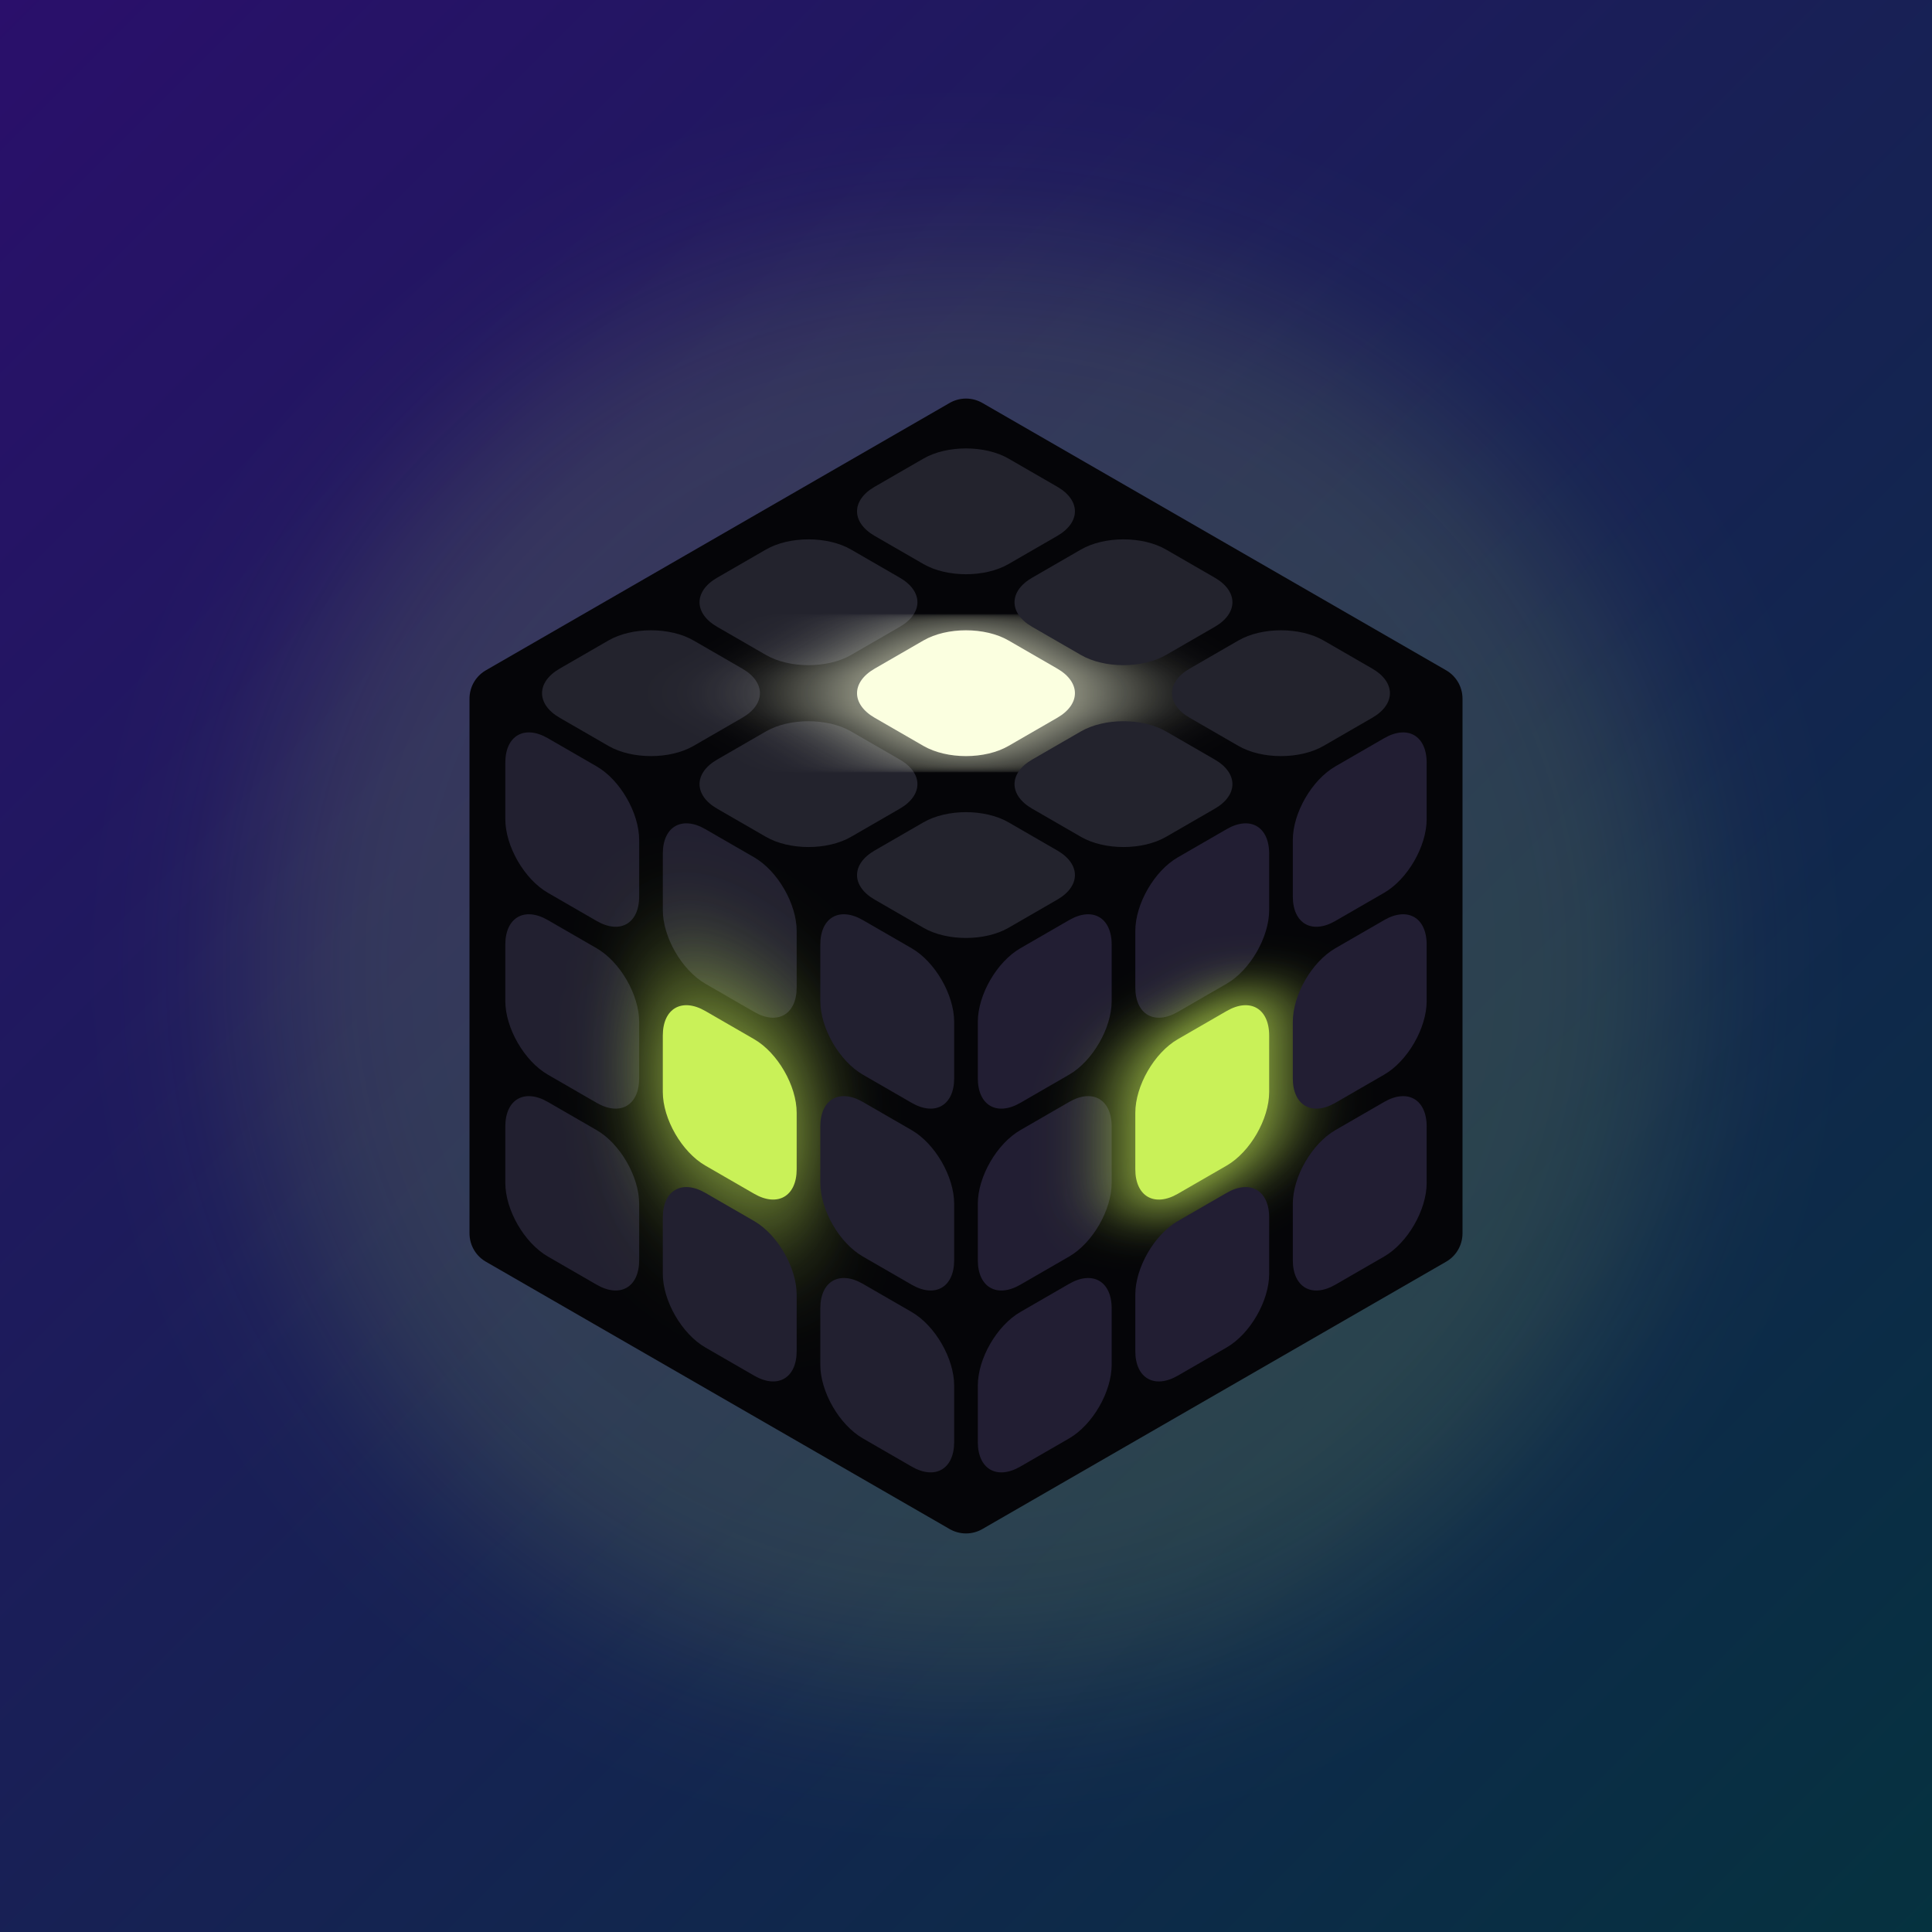
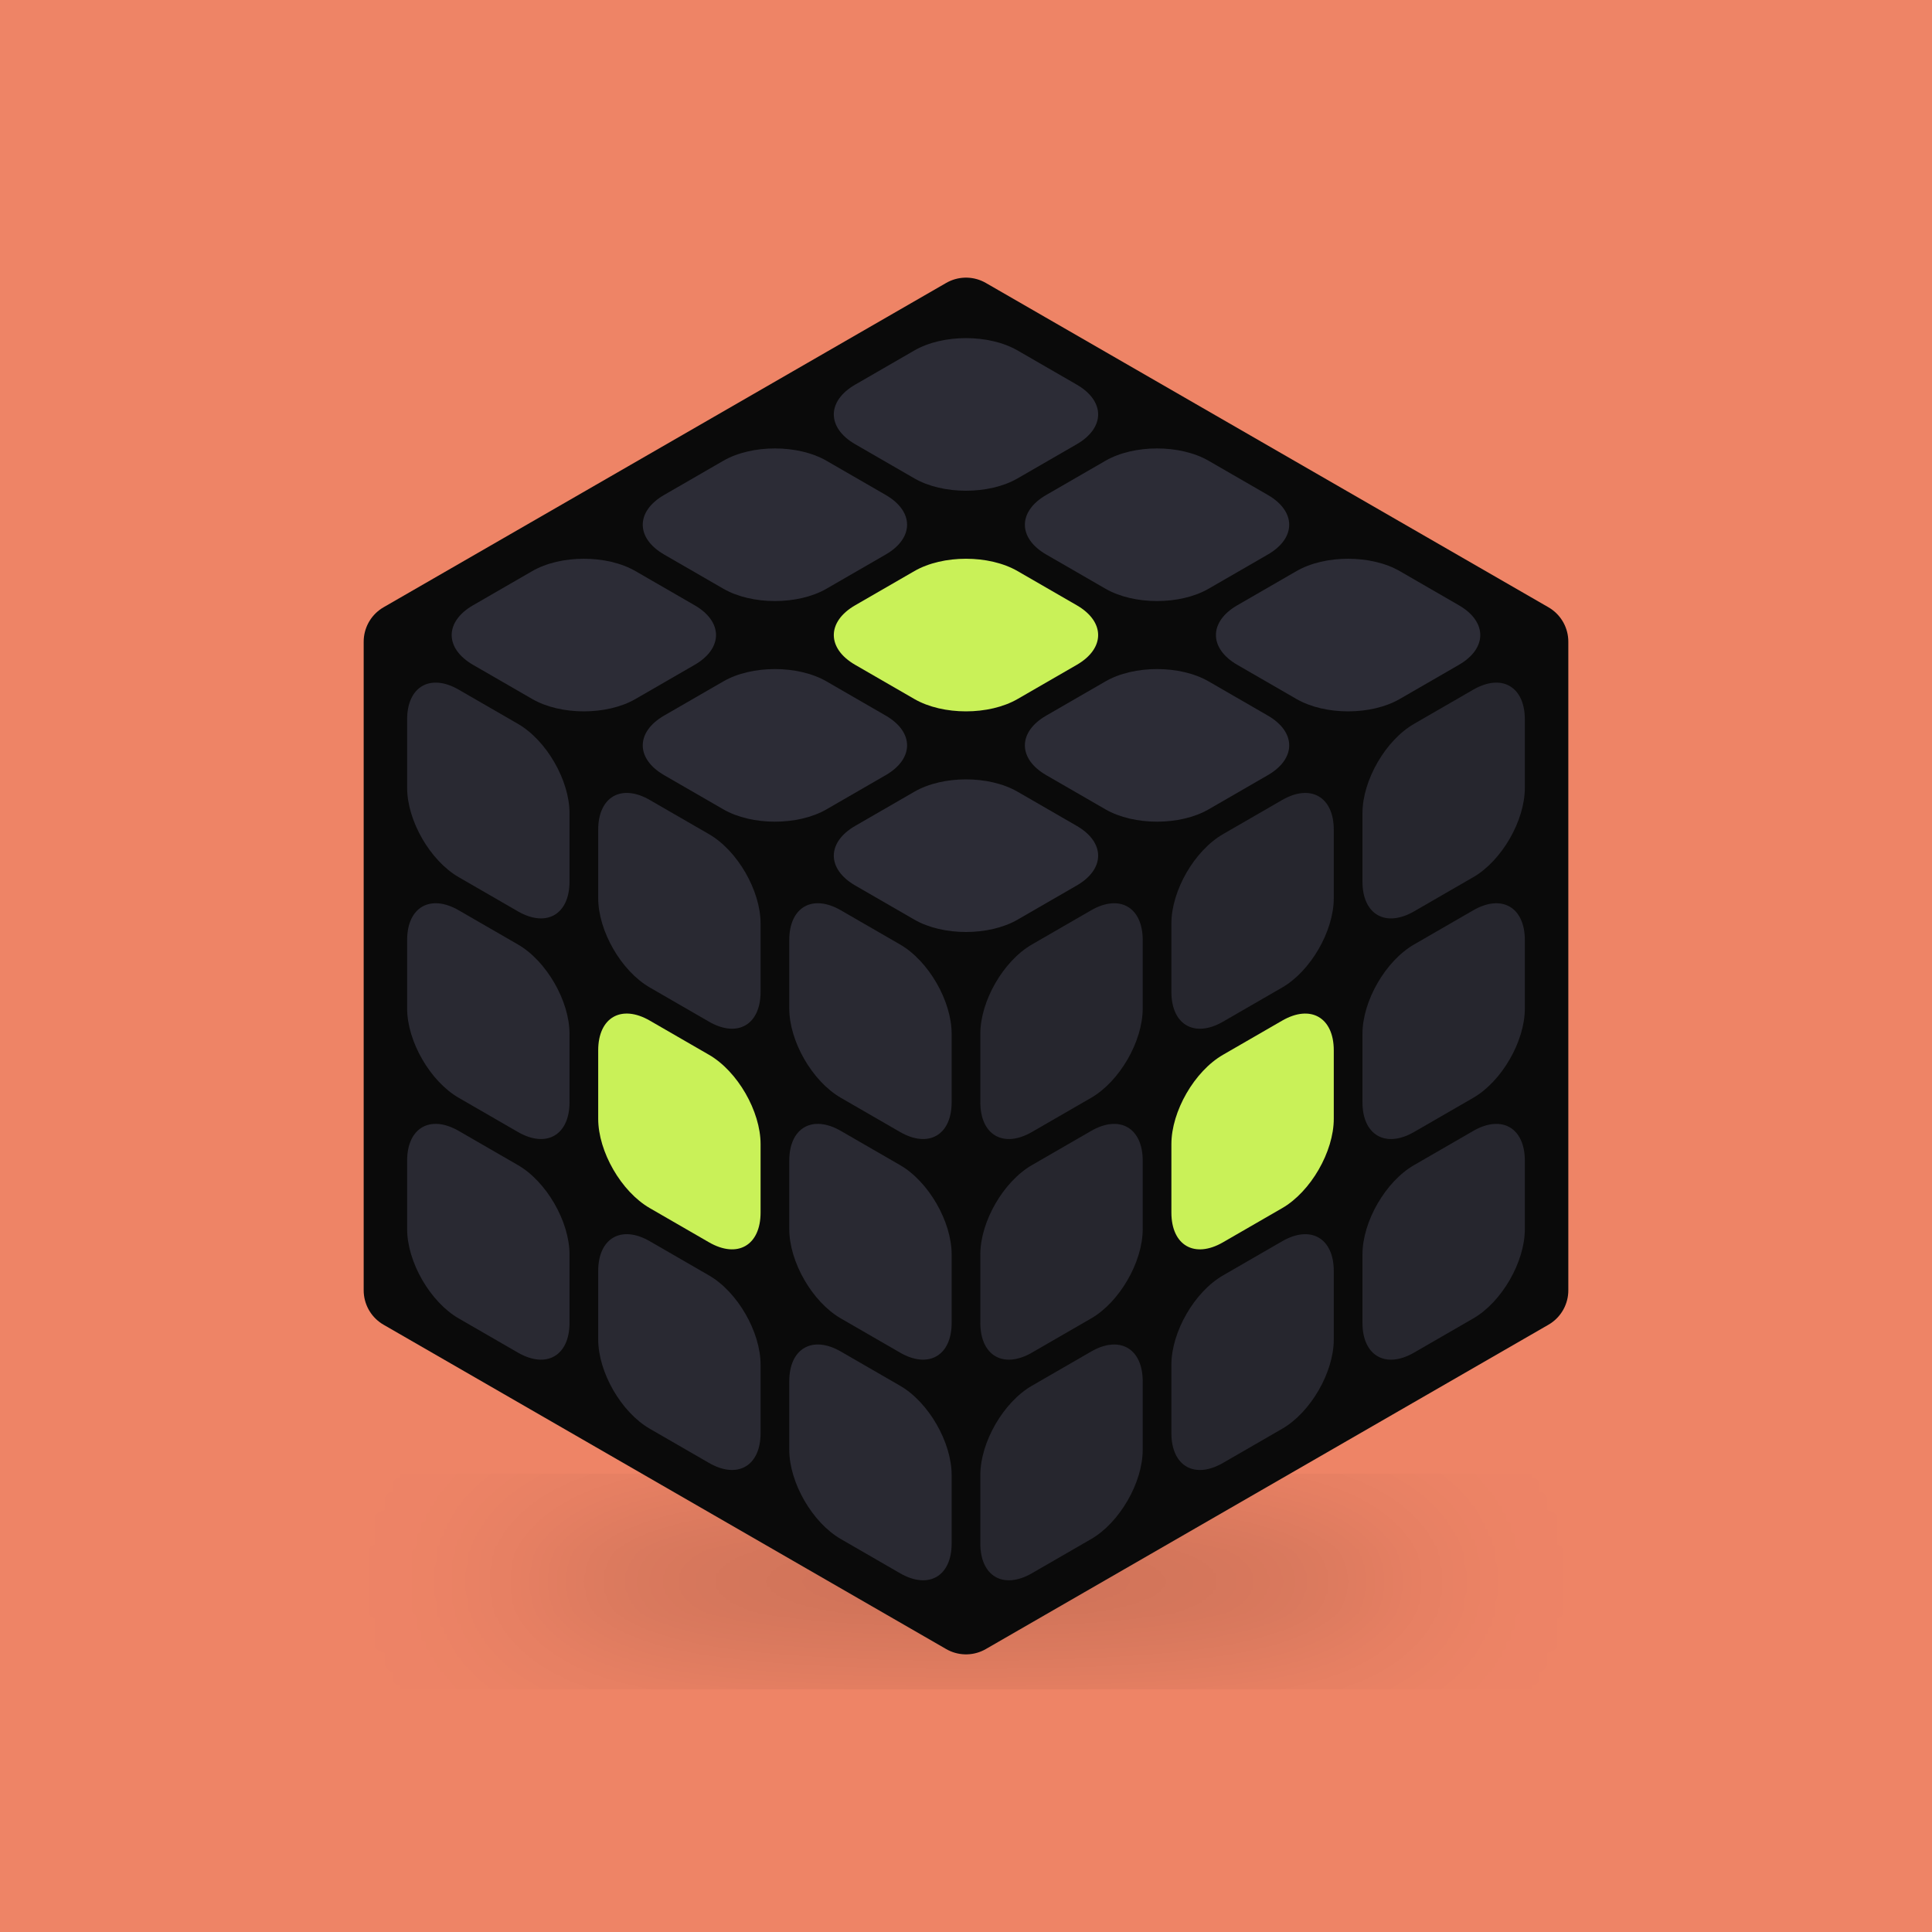
<svg xmlns="http://www.w3.org/2000/svg" viewBox="0 0 1080 1080" width="1080" height="1080">
  <defs>
    <filter id="glow" x="-80%" y="-80%" width="260%" height="260%">
      <feGaussianBlur stdDeviation="8" />
    </filter>
    <filter id="blur40" x="-50%" y="-50%" width="200%" height="200%">
      <feGaussianBlur stdDeviation="45" />
    </filter>
  </defs>
-   <defs>
-     <linearGradient id="bgx" x1="0" y1="0" x2="1" y2="1">
-       <stop offset="0" stop-color="#2a0f6b" />
-       <stop offset="1" stop-color="#05323f" />
-     </linearGradient>
-   </defs>
-   <rect width="1080" height="1080" fill="url(#bgx)" />
-   <circle cx="540" cy="540" r="400" fill="#c9f158" opacity=".14" filter="url(#blur40)" />
-   <g transform="translate(540,540) scale(3.05)">
-     <path d="M0,-98 L85,-49 L85,49 L0,98 L-85,49 L-85,-49Z" fill="#050508" stroke="#050508" stroke-width="12" stroke-linejoin="round" />
+   <rect width="1080" height="1080" fill="#ee8466" />
+   <ellipse cx="540" cy="884.1" rx="259.0" ry="30" fill="#000" opacity=".25" filter="url(#blur40)" />
+   <g transform="translate(540,540) scale(3.7)">
+     <path d="M0,-98 L85,-49 L85,49 L0,98 L-85,49 L-85,-49Z" fill="#0a0a0a" stroke="#0a0a0a" stroke-width="12" stroke-linejoin="round" />
    <g transform="matrix(0.866,-0.5,0.866,0.5,-86.6,-50)">
-       <rect x="2.5" y="2.5" width="28.33" height="28.33" rx="9" fill="#23232d" />
-       <rect x="2.5" y="35.833" width="28.33" height="28.33" rx="9" fill="#23232d" />
-       <rect x="2.5" y="69.166" width="28.33" height="28.33" rx="9" fill="#23232d" />
-       <rect x="35.833" y="2.5" width="28.33" height="28.33" rx="9" fill="#23232d" />
-       <rect x="32.833" y="32.833" width="34.33" height="34.33" rx="9" fill="#fbffe0" filter="url(#glow)" opacity=".8" />
-       <rect x="35.833" y="35.833" width="28.33" height="28.33" rx="9" fill="#fbffe0" />
-       <rect x="35.833" y="69.166" width="28.33" height="28.33" rx="9" fill="#23232d" />
-       <rect x="69.166" y="2.5" width="28.33" height="28.33" rx="9" fill="#23232d" />
-       <rect x="69.166" y="35.833" width="28.33" height="28.33" rx="9" fill="#23232d" />
-       <rect x="69.166" y="69.166" width="28.33" height="28.33" rx="9" fill="#23232d" />
+       <rect x="2.5" y="2.5" width="28.33" height="28.33" rx="9" fill="#2c2c36" />
+       <rect x="2.5" y="35.833" width="28.33" height="28.33" rx="9" fill="#2c2c36" />
+       <rect x="2.5" y="69.166" width="28.33" height="28.33" rx="9" fill="#2c2c36" />
+       <rect x="35.833" y="2.5" width="28.33" height="28.33" rx="9" fill="#2c2c36" />
+       <rect x="35.833" y="35.833" width="28.33" height="28.33" rx="9" fill="#c9f158" />
+       <rect x="35.833" y="69.166" width="28.33" height="28.33" rx="9" fill="#2c2c36" />
+       <rect x="69.166" y="2.5" width="28.33" height="28.33" rx="9" fill="#2c2c36" />
+       <rect x="69.166" y="35.833" width="28.33" height="28.33" rx="9" fill="#2c2c36" />
+       <rect x="69.166" y="69.166" width="28.33" height="28.33" rx="9" fill="#2c2c36" />
    </g>
    <g transform="matrix(0.866,0.5,0,1,-86.6,-50)">
-       <rect x="2.5" y="2.5" width="28.33" height="28.33" rx="9" fill="#222030" />
-       <rect x="2.5" y="35.833" width="28.33" height="28.33" rx="9" fill="#222030" />
-       <rect x="2.5" y="69.166" width="28.33" height="28.33" rx="9" fill="#222030" />
-       <rect x="35.833" y="2.5" width="28.33" height="28.33" rx="9" fill="#222030" />
-       <rect x="32.833" y="32.833" width="34.33" height="34.33" rx="9" fill="#c9f158" filter="url(#glow)" opacity=".8" />
+       <rect x="2.5" y="2.5" width="28.33" height="28.33" rx="9" fill="#292932" />
+       <rect x="2.5" y="35.833" width="28.33" height="28.33" rx="9" fill="#292932" />
+       <rect x="2.5" y="69.166" width="28.33" height="28.33" rx="9" fill="#292932" />
+       <rect x="35.833" y="2.5" width="28.33" height="28.33" rx="9" fill="#292932" />
      <rect x="35.833" y="35.833" width="28.33" height="28.33" rx="9" fill="#c9f158" />
-       <rect x="35.833" y="69.166" width="28.33" height="28.33" rx="9" fill="#222030" />
-       <rect x="69.166" y="2.5" width="28.33" height="28.33" rx="9" fill="#222030" />
-       <rect x="69.166" y="35.833" width="28.33" height="28.33" rx="9" fill="#222030" />
-       <rect x="69.166" y="69.166" width="28.33" height="28.33" rx="9" fill="#222030" />
+       <rect x="35.833" y="69.166" width="28.33" height="28.33" rx="9" fill="#292932" />
+       <rect x="69.166" y="2.5" width="28.33" height="28.33" rx="9" fill="#292932" />
+       <rect x="69.166" y="35.833" width="28.33" height="28.33" rx="9" fill="#292932" />
+       <rect x="69.166" y="69.166" width="28.33" height="28.33" rx="9" fill="#292932" />
    </g>
    <g transform="matrix(0.866,-0.5,0,1,0,0)">
-       <rect x="2.5" y="2.5" width="28.33" height="28.33" rx="9" fill="#221e33" />
-       <rect x="2.5" y="35.833" width="28.33" height="28.33" rx="9" fill="#221e33" />
-       <rect x="2.5" y="69.166" width="28.33" height="28.33" rx="9" fill="#221e33" />
-       <rect x="35.833" y="2.5" width="28.33" height="28.33" rx="9" fill="#221e33" />
-       <rect x="32.833" y="32.833" width="34.33" height="34.33" rx="9" fill="#c9f158" filter="url(#glow)" opacity=".8" />
+       <rect x="2.5" y="2.5" width="28.33" height="28.33" rx="9" fill="#26262e" />
+       <rect x="2.5" y="35.833" width="28.33" height="28.33" rx="9" fill="#26262e" />
+       <rect x="2.5" y="69.166" width="28.33" height="28.33" rx="9" fill="#26262e" />
+       <rect x="35.833" y="2.5" width="28.33" height="28.33" rx="9" fill="#26262e" />
      <rect x="35.833" y="35.833" width="28.33" height="28.33" rx="9" fill="#c9f158" />
-       <rect x="35.833" y="69.166" width="28.33" height="28.33" rx="9" fill="#221e33" />
-       <rect x="69.166" y="2.5" width="28.33" height="28.33" rx="9" fill="#221e33" />
-       <rect x="69.166" y="35.833" width="28.33" height="28.33" rx="9" fill="#221e33" />
-       <rect x="69.166" y="69.166" width="28.33" height="28.33" rx="9" fill="#221e33" />
+       <rect x="35.833" y="69.166" width="28.33" height="28.33" rx="9" fill="#26262e" />
+       <rect x="69.166" y="2.5" width="28.33" height="28.33" rx="9" fill="#26262e" />
+       <rect x="69.166" y="35.833" width="28.33" height="28.33" rx="9" fill="#26262e" />
+       <rect x="69.166" y="69.166" width="28.33" height="28.33" rx="9" fill="#26262e" />
    </g>
  </g>
</svg>
